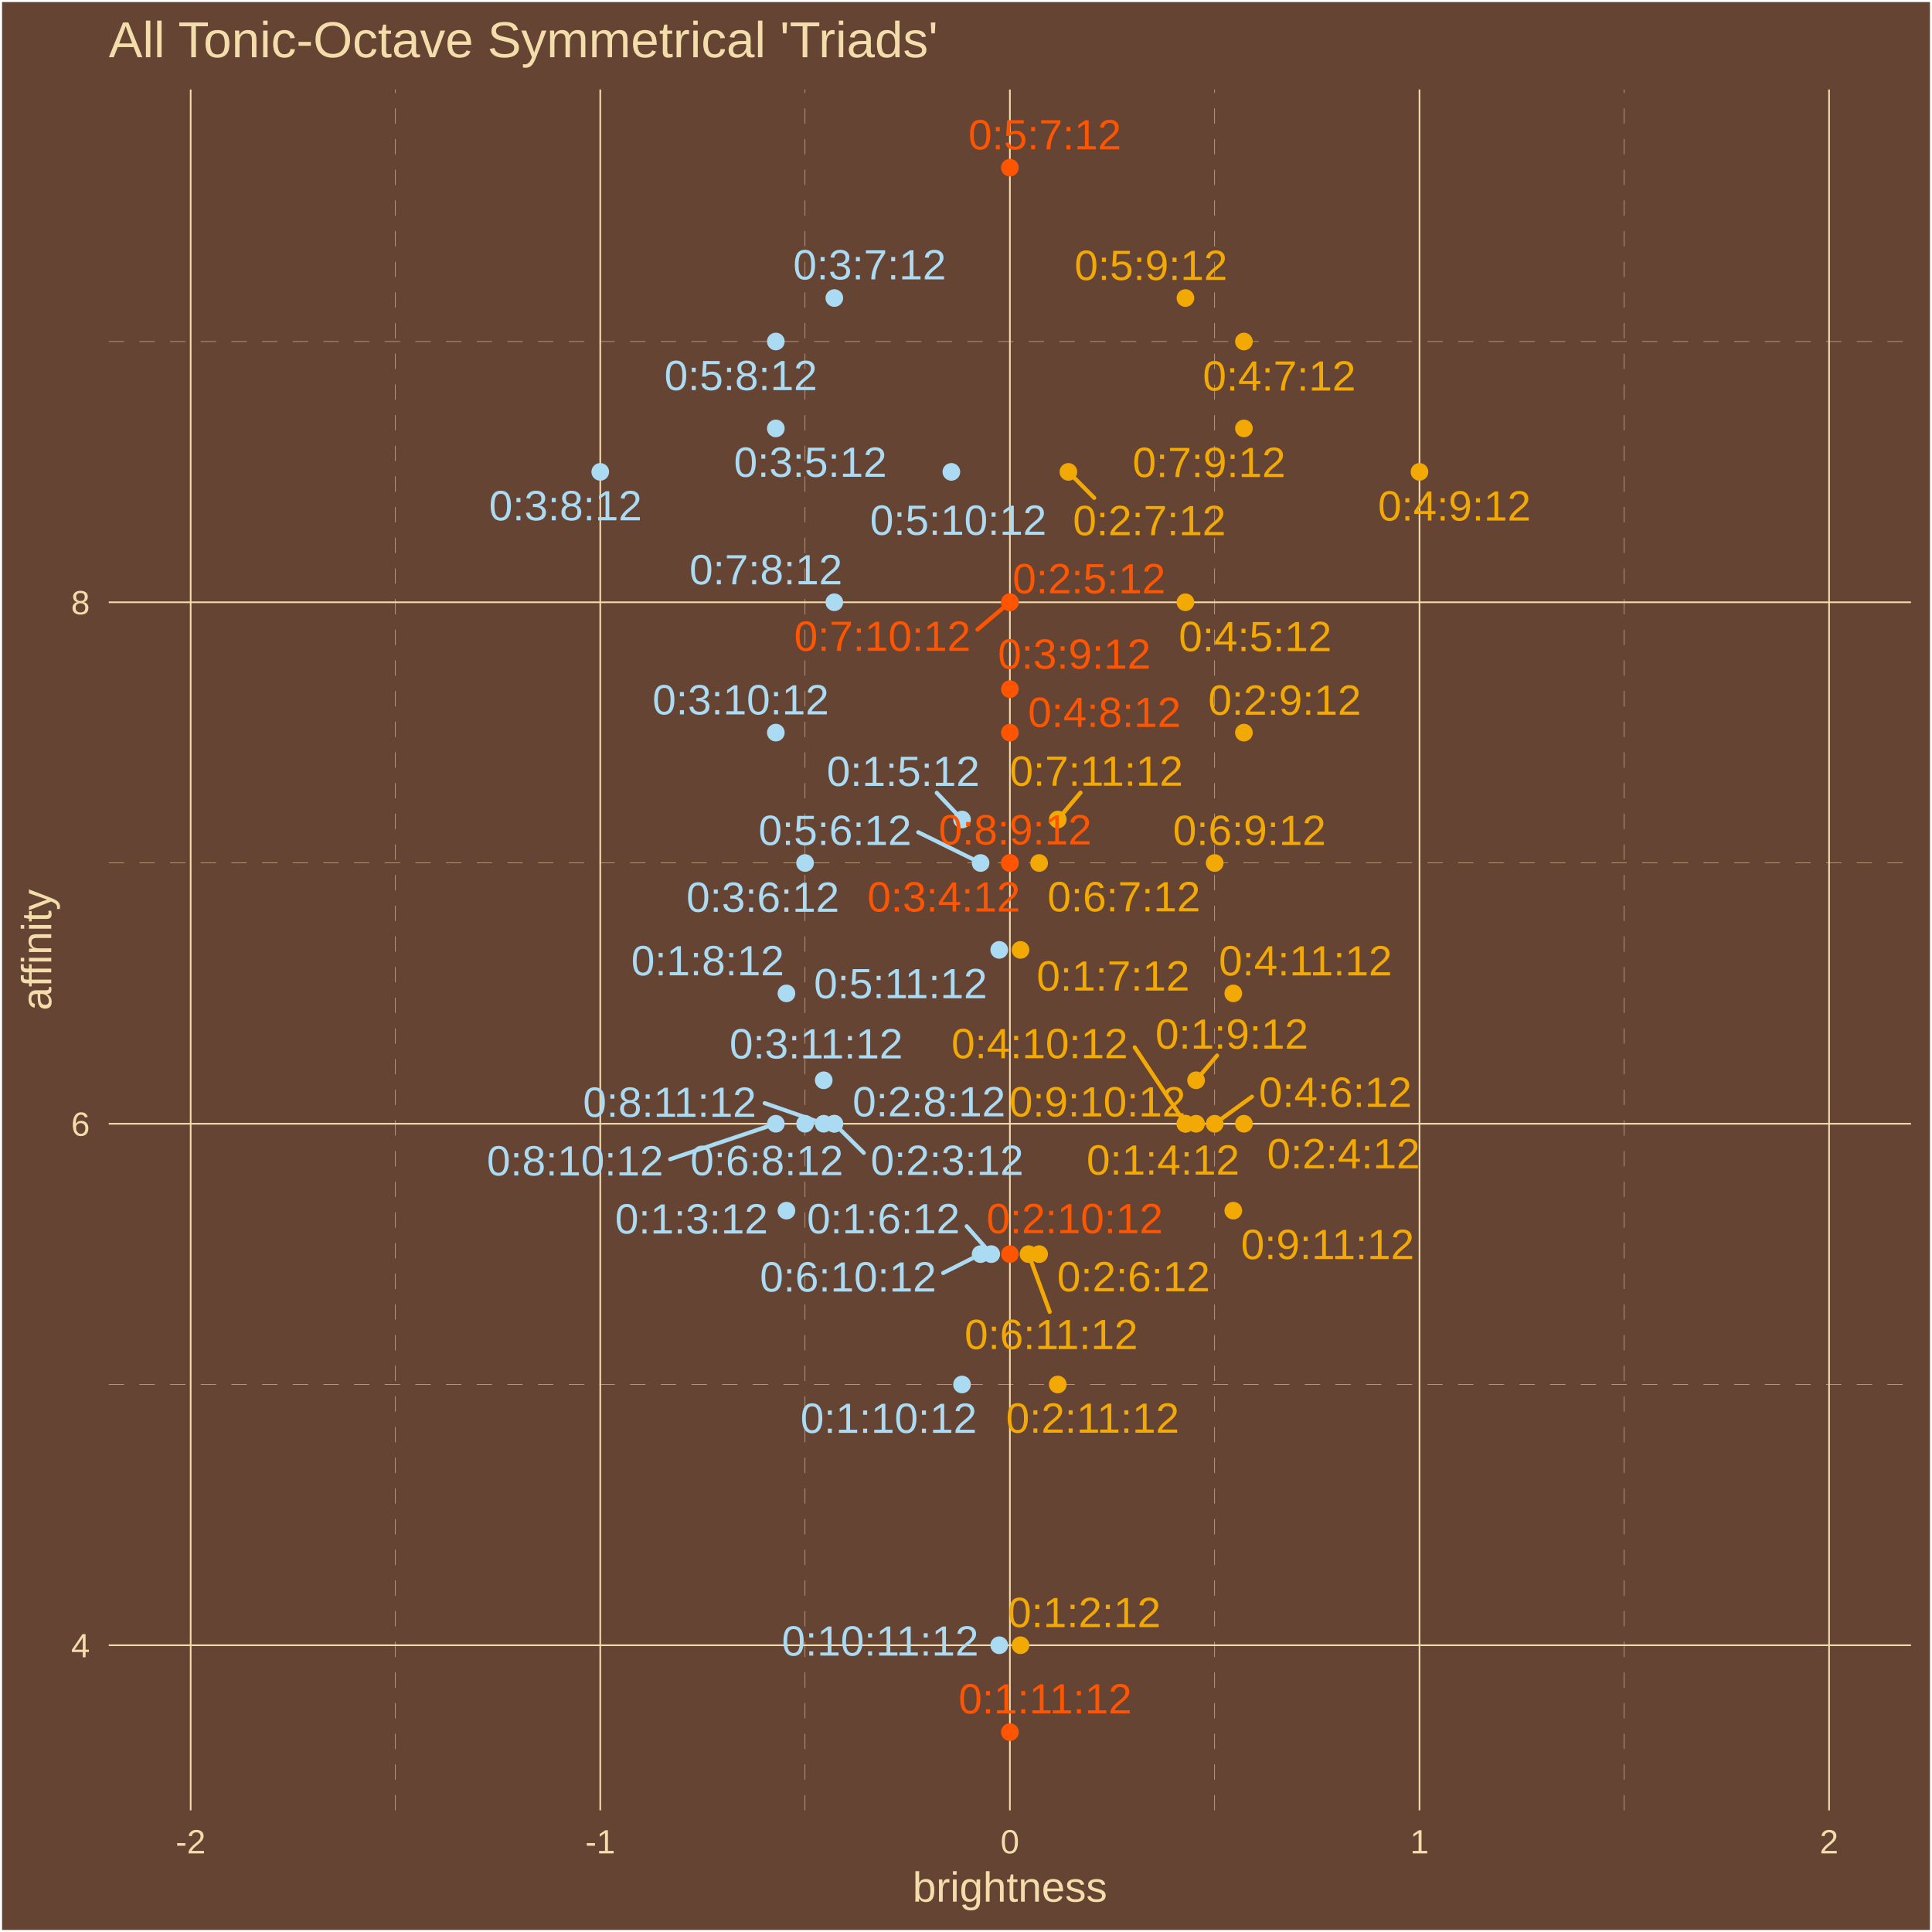
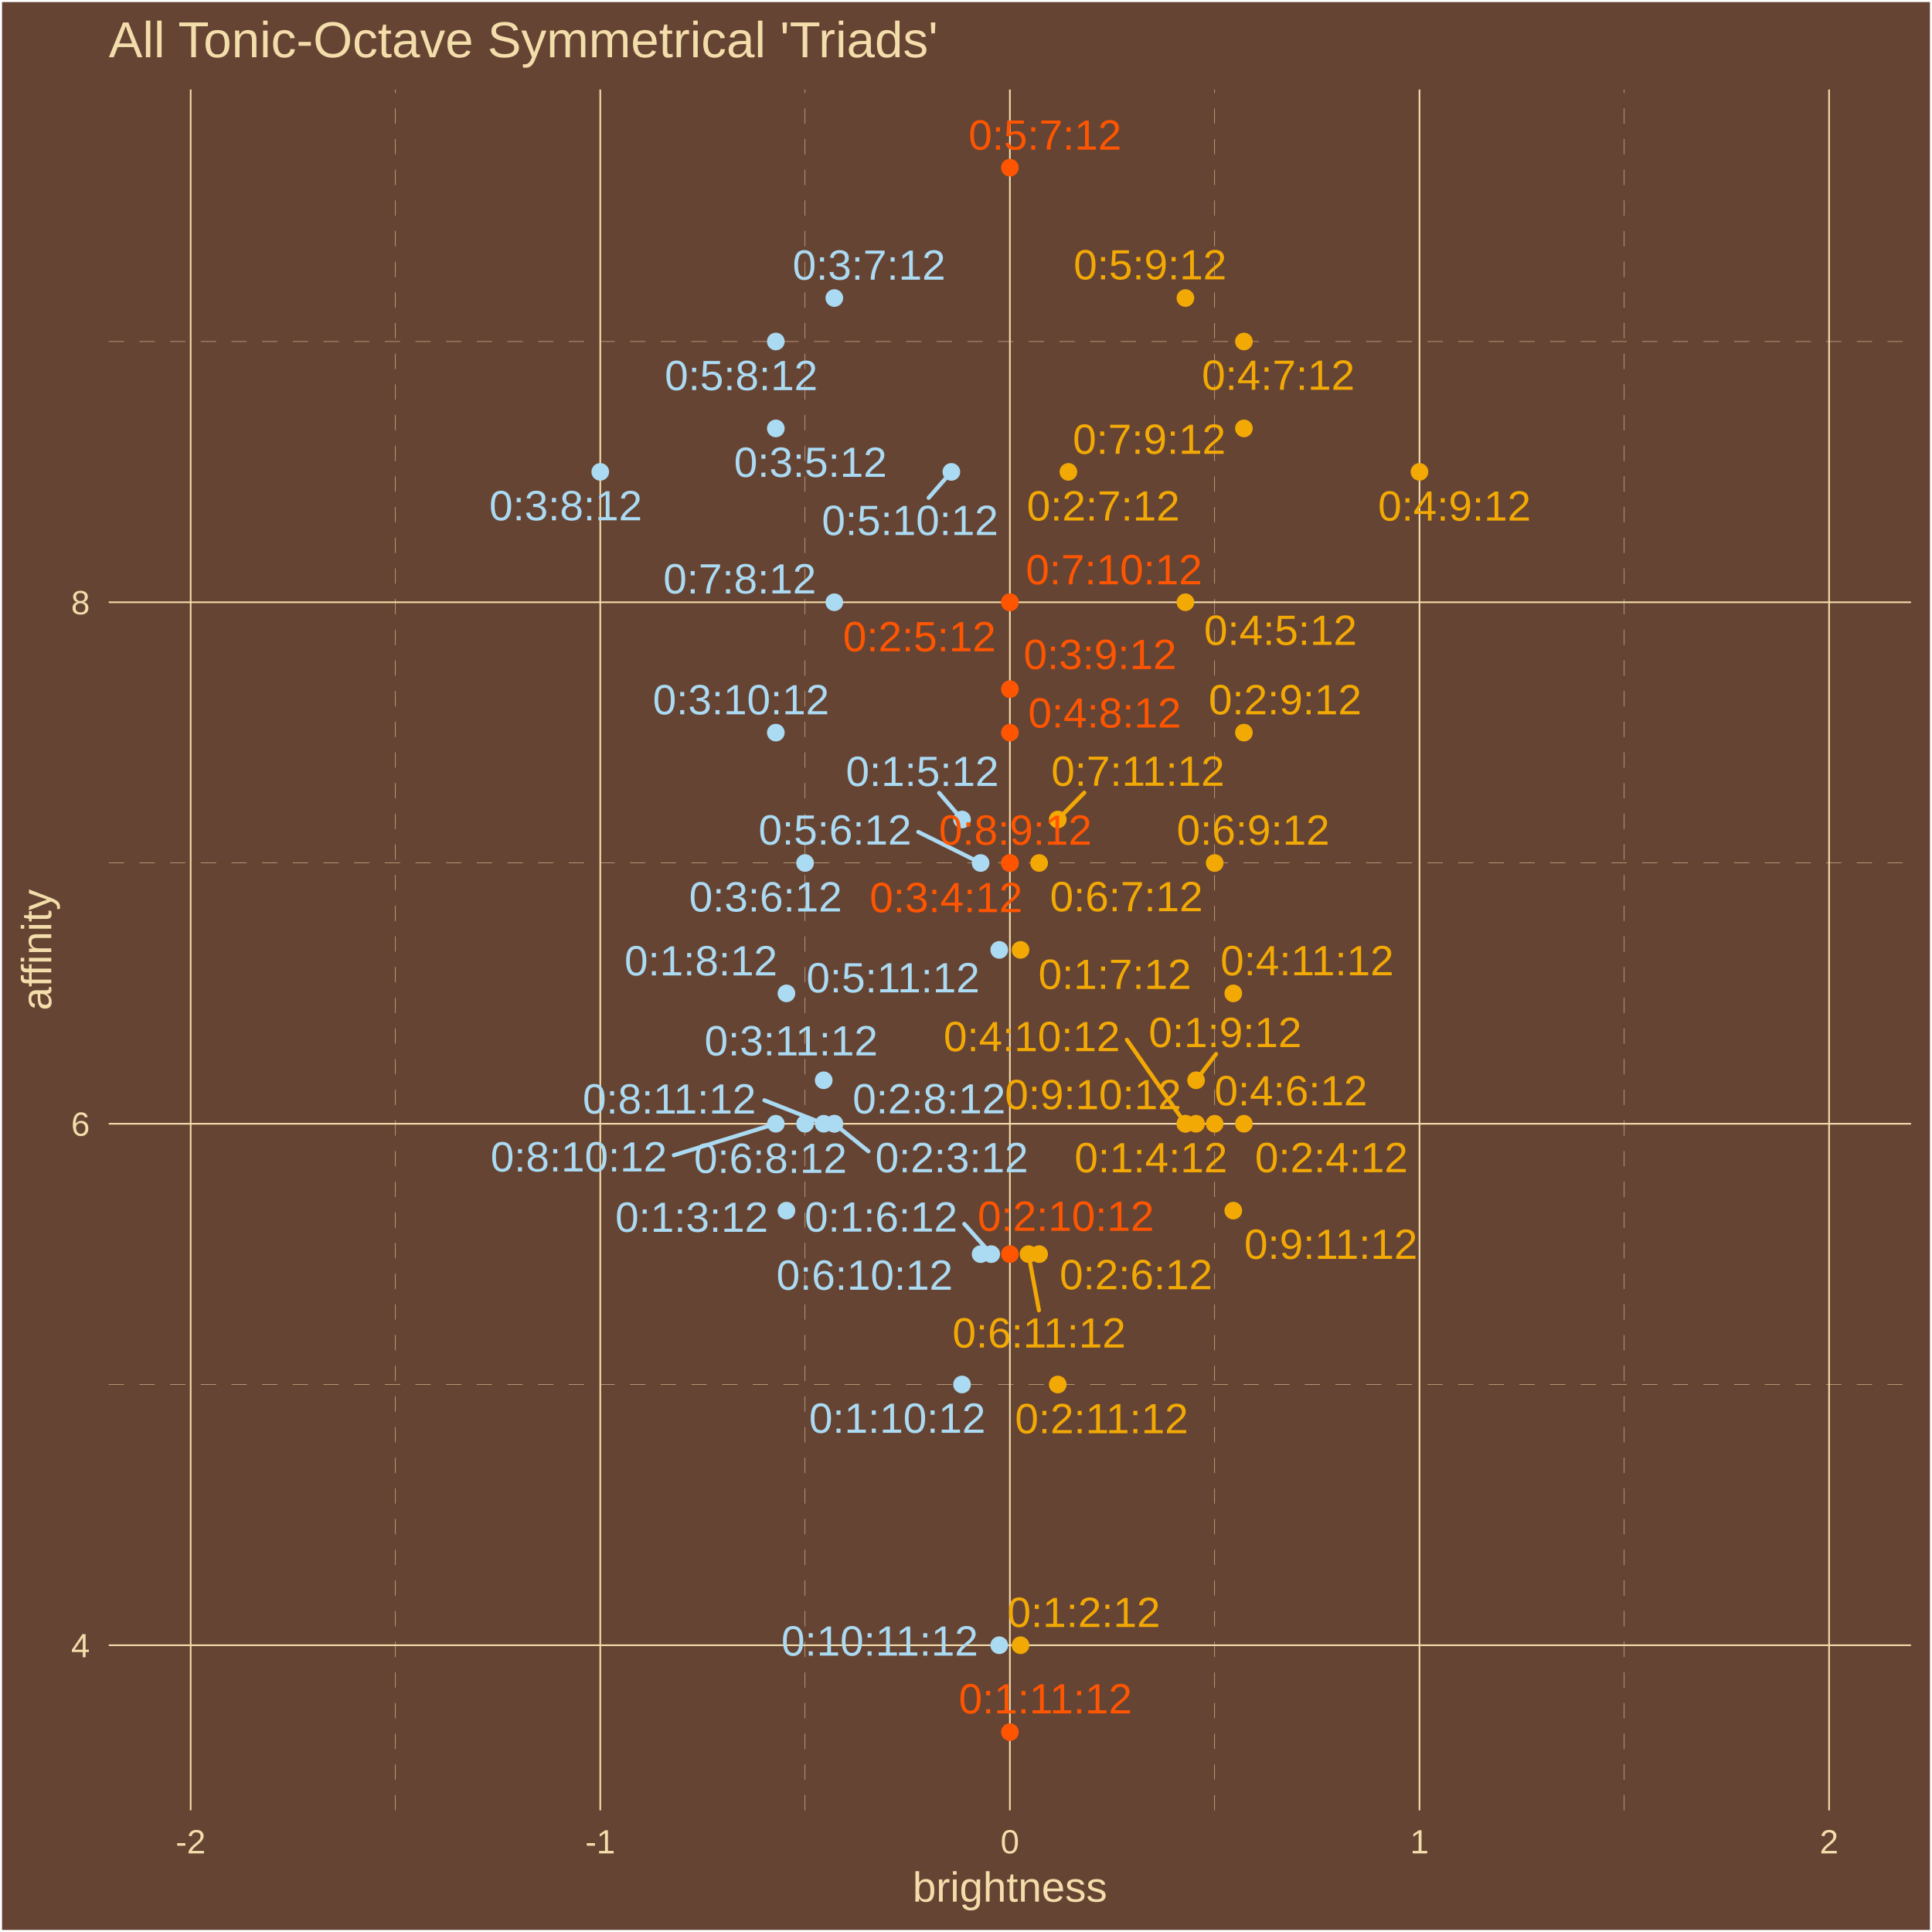
<svg xmlns="http://www.w3.org/2000/svg" class="svglite" width="504.00pt" height="504.00pt" viewBox="0 0 504.00 504.00">
  <defs>
    <style type="text/css">
    .svglite line, .svglite polyline, .svglite polygon, .svglite path, .svglite rect, .svglite circle {
      fill: none;
      stroke: #000000;
      stroke-linecap: round;
      stroke-linejoin: round;
      stroke-miterlimit: 10.00;
    }
    .svglite text {
      white-space: pre;
    }
  </style>
  </defs>
  <rect width="100%" height="100%" style="stroke: none; fill: #664433;" />
  <defs>
    <clipPath id="cpMC4wMHw1MDQuMDB8MC4wMHw1MDQuMDA=">
      <rect x="0.00" y="0.00" width="504.00" height="504.00" />
    </clipPath>
  </defs>
  <g clip-path="url(#cpMC4wMHw1MDQuMDB8MC4wMHw1MDQuMDA=)">
    <rect x="0.00" y="0" width="504.00" height="504.00" style="stroke-width: 1.07; stroke: #FFFFFF; fill: #664433;" />
  </g>
  <defs>
    <clipPath id="cpMjguMzd8NDk4LjUyfDIzLjM0fDQ3Mi4yNw==">
      <rect x="28.37" y="23.34" width="470.15" height="448.93" />
    </clipPath>
  </defs>
  <g clip-path="url(#cpMjguMzd8NDk4LjUyfDIzLjM0fDQ3Mi4yNw==)">
    <rect x="28.37" y="23.34" width="470.15" height="448.93" style="stroke-width: 1.07; stroke: none; fill: #664433;" />
    <polyline points="28.37,361.17 498.52,361.17 " style="stroke-width: 0.11; stroke: #F3DDAB; stroke-dasharray: 4.00,4.00; stroke-linecap: butt;" />
    <polyline points="28.37,225.13 498.52,225.13 " style="stroke-width: 0.11; stroke: #F3DDAB; stroke-dasharray: 4.00,4.00; stroke-linecap: butt;" />
    <polyline points="28.37,89.09 498.52,89.09 " style="stroke-width: 0.11; stroke: #F3DDAB; stroke-dasharray: 4.00,4.00; stroke-linecap: butt;" />
    <polyline points="103.17,472.27 103.17,23.34 " style="stroke-width: 0.11; stroke: #F3DDAB; stroke-dasharray: 4.00,4.00; stroke-linecap: butt;" />
    <polyline points="210.02,472.27 210.02,23.34 " style="stroke-width: 0.11; stroke: #F3DDAB; stroke-dasharray: 4.00,4.00; stroke-linecap: butt;" />
    <polyline points="316.87,472.27 316.87,23.34 " style="stroke-width: 0.11; stroke: #F3DDAB; stroke-dasharray: 4.00,4.00; stroke-linecap: butt;" />
    <polyline points="423.72,472.27 423.72,23.34 " style="stroke-width: 0.11; stroke: #F3DDAB; stroke-dasharray: 4.00,4.00; stroke-linecap: butt;" />
    <polyline points="28.37,429.19 498.52,429.19 " style="stroke-width: 0.43; stroke: #F3DDAB; stroke-linecap: butt;" />
    <polyline points="28.37,293.15 498.52,293.15 " style="stroke-width: 0.43; stroke: #F3DDAB; stroke-linecap: butt;" />
    <polyline points="28.37,157.11 498.52,157.11 " style="stroke-width: 0.43; stroke: #F3DDAB; stroke-linecap: butt;" />
    <polyline points="49.74,472.27 49.74,23.34 " style="stroke-width: 0.43; stroke: #F3DDAB; stroke-linecap: butt;" />
    <polyline points="156.59,472.27 156.59,23.34 " style="stroke-width: 0.43; stroke: #F3DDAB; stroke-linecap: butt;" />
    <polyline points="263.45,472.27 263.45,23.34 " style="stroke-width: 0.43; stroke: #F3DDAB; stroke-linecap: butt;" />
    <polyline points="370.30,472.27 370.30,23.34 " style="stroke-width: 0.43; stroke: #F3DDAB; stroke-linecap: butt;" />
    <polyline points="477.15,472.27 477.15,23.34 " style="stroke-width: 0.43; stroke: #F3DDAB; stroke-linecap: butt;" />
    <circle cx="266.22" cy="429.19" r="1.95" style="stroke-width: 0.71; stroke: #F3A904; fill: #F3A904;" />
    <circle cx="205.16" cy="315.82" r="1.95" style="stroke-width: 0.71; stroke: #ABDAF3; fill: #ABDAF3;" />
    <circle cx="312.02" cy="293.15" r="1.95" style="stroke-width: 0.71; stroke: #F3A904; fill: #F3A904;" />
    <circle cx="250.96" cy="213.79" r="1.95" style="stroke-width: 0.71; stroke: #ABDAF3; fill: #ABDAF3;" />
    <circle cx="258.59" cy="327.16" r="1.95" style="stroke-width: 0.71; stroke: #ABDAF3; fill: #ABDAF3;" />
    <circle cx="266.22" cy="247.80" r="1.95" style="stroke-width: 0.71; stroke: #F3A904; fill: #F3A904;" />
    <circle cx="205.16" cy="259.14" r="1.95" style="stroke-width: 0.71; stroke: #ABDAF3; fill: #ABDAF3;" />
    <circle cx="312.02" cy="281.81" r="1.95" style="stroke-width: 0.71; stroke: #F3A904; fill: #F3A904;" />
    <circle cx="250.96" cy="361.17" r="1.95" style="stroke-width: 0.71; stroke: #ABDAF3; fill: #ABDAF3;" />
    <circle cx="263.45" cy="451.86" r="1.95" style="stroke-width: 0.71; stroke: #FF5500; fill: #FF5500;" />
    <circle cx="217.65" cy="293.15" r="1.95" style="stroke-width: 0.71; stroke: #ABDAF3; fill: #ABDAF3;" />
    <circle cx="324.50" cy="293.15" r="1.95" style="stroke-width: 0.71; stroke: #F3A904; fill: #F3A904;" />
    <circle cx="263.45" cy="157.11" r="1.95" style="stroke-width: 0.71; stroke: #FF5500; fill: #FF5500;" />
    <circle cx="271.08" cy="327.16" r="1.95" style="stroke-width: 0.71; stroke: #F3A904; fill: #F3A904;" />
    <circle cx="278.71" cy="123.10" r="1.95" style="stroke-width: 0.71; stroke: #F3A904; fill: #F3A904;" />
    <circle cx="217.65" cy="293.15" r="1.95" style="stroke-width: 0.71; stroke: #ABDAF3; fill: #ABDAF3;" />
    <circle cx="324.50" cy="191.12" r="1.95" style="stroke-width: 0.71; stroke: #F3A904; fill: #F3A904;" />
    <circle cx="263.45" cy="327.16" r="1.95" style="stroke-width: 0.71; stroke: #FF5500; fill: #FF5500;" />
    <circle cx="275.94" cy="361.17" r="1.95" style="stroke-width: 0.71; stroke: #F3A904; fill: #F3A904;" />
    <circle cx="263.45" cy="225.13" r="1.95" style="stroke-width: 0.71; stroke: #FF5500; fill: #FF5500;" />
    <circle cx="202.39" cy="111.76" r="1.95" style="stroke-width: 0.71; stroke: #ABDAF3; fill: #ABDAF3;" />
    <circle cx="210.02" cy="225.13" r="1.95" style="stroke-width: 0.71; stroke: #ABDAF3; fill: #ABDAF3;" />
    <circle cx="217.65" cy="77.75" r="1.95" style="stroke-width: 0.71; stroke: #ABDAF3; fill: #ABDAF3;" />
    <circle cx="156.59" cy="123.10" r="1.95" style="stroke-width: 0.71; stroke: #ABDAF3; fill: #ABDAF3;" />
    <circle cx="263.45" cy="179.78" r="1.95" style="stroke-width: 0.71; stroke: #FF5500; fill: #FF5500;" />
    <circle cx="202.39" cy="191.12" r="1.95" style="stroke-width: 0.71; stroke: #ABDAF3; fill: #ABDAF3;" />
    <circle cx="214.88" cy="281.81" r="1.95" style="stroke-width: 0.71; stroke: #ABDAF3; fill: #ABDAF3;" />
    <circle cx="309.24" cy="157.11" r="1.95" style="stroke-width: 0.71; stroke: #F3A904; fill: #F3A904;" />
    <circle cx="316.87" cy="293.15" r="1.95" style="stroke-width: 0.71; stroke: #F3A904; fill: #F3A904;" />
    <circle cx="324.50" cy="89.09" r="1.95" style="stroke-width: 0.71; stroke: #F3A904; fill: #F3A904;" />
    <circle cx="263.45" cy="191.12" r="1.95" style="stroke-width: 0.71; stroke: #FF5500; fill: #FF5500;" />
    <circle cx="370.30" cy="123.10" r="1.95" style="stroke-width: 0.71; stroke: #F3A904; fill: #F3A904;" />
    <circle cx="309.24" cy="293.15" r="1.95" style="stroke-width: 0.71; stroke: #F3A904; fill: #F3A904;" />
    <circle cx="321.73" cy="259.14" r="1.95" style="stroke-width: 0.71; stroke: #F3A904; fill: #F3A904;" />
    <circle cx="255.81" cy="225.13" r="1.95" style="stroke-width: 0.71; stroke: #ABDAF3; fill: #ABDAF3;" />
    <circle cx="263.45" cy="43.74" r="1.95" style="stroke-width: 0.71; stroke: #FF5500; fill: #FF5500;" />
    <circle cx="202.39" cy="89.09" r="1.95" style="stroke-width: 0.71; stroke: #ABDAF3; fill: #ABDAF3;" />
    <circle cx="309.24" cy="77.75" r="1.95" style="stroke-width: 0.71; stroke: #F3A904; fill: #F3A904;" />
    <circle cx="248.18" cy="123.10" r="1.95" style="stroke-width: 0.71; stroke: #ABDAF3; fill: #ABDAF3;" />
    <circle cx="260.67" cy="247.80" r="1.95" style="stroke-width: 0.71; stroke: #ABDAF3; fill: #ABDAF3;" />
    <circle cx="271.08" cy="225.13" r="1.95" style="stroke-width: 0.71; stroke: #F3A904; fill: #F3A904;" />
    <circle cx="210.02" cy="293.15" r="1.95" style="stroke-width: 0.71; stroke: #ABDAF3; fill: #ABDAF3;" />
    <circle cx="316.87" cy="225.13" r="1.95" style="stroke-width: 0.71; stroke: #F3A904; fill: #F3A904;" />
    <circle cx="255.81" cy="327.16" r="1.95" style="stroke-width: 0.71; stroke: #ABDAF3; fill: #ABDAF3;" />
    <circle cx="268.30" cy="327.16" r="1.95" style="stroke-width: 0.71; stroke: #F3A904; fill: #F3A904;" />
    <circle cx="217.65" cy="157.11" r="1.95" style="stroke-width: 0.71; stroke: #ABDAF3; fill: #ABDAF3;" />
    <circle cx="324.50" cy="111.76" r="1.95" style="stroke-width: 0.71; stroke: #F3A904; fill: #F3A904;" />
    <circle cx="263.45" cy="157.11" r="1.95" style="stroke-width: 0.71; stroke: #FF5500; fill: #FF5500;" />
    <circle cx="275.94" cy="213.79" r="1.95" style="stroke-width: 0.71; stroke: #F3A904; fill: #F3A904;" />
    <circle cx="263.45" cy="225.13" r="1.95" style="stroke-width: 0.71; stroke: #FF5500; fill: #FF5500;" />
    <circle cx="202.39" cy="293.15" r="1.95" style="stroke-width: 0.71; stroke: #ABDAF3; fill: #ABDAF3;" />
    <circle cx="214.88" cy="293.15" r="1.95" style="stroke-width: 0.71; stroke: #ABDAF3; fill: #ABDAF3;" />
    <circle cx="309.24" cy="293.15" r="1.95" style="stroke-width: 0.71; stroke: #F3A904; fill: #F3A904;" />
    <circle cx="321.73" cy="315.82" r="1.95" style="stroke-width: 0.71; stroke: #F3A904; fill: #F3A904;" />
    <circle cx="260.67" cy="429.19" r="1.95" style="stroke-width: 0.71; stroke: #ABDAF3; fill: #ABDAF3;" />
-     <line x1="244.37" y1="206.83" x2="250.19" y2="212.98" style="stroke-width: 1.07; stroke: #ABDAF3;" />
-     <line x1="252.18" y1="319.89" x2="257.85" y2="326.32" style="stroke-width: 1.07; stroke: #ABDAF3;" />
-     <line x1="317.49" y1="275.36" x2="312.74" y2="280.96" style="stroke-width: 1.07; stroke: #F3A904;" />
-     <line x1="225.33" y1="300.75" x2="218.45" y2="293.94" style="stroke-width: 1.07; stroke: #ABDAF3;" />
-     <line x1="285.45" y1="129.89" x2="279.50" y2="123.90" style="stroke-width: 1.07; stroke: #F3A904;" />
-     <line x1="326.60" y1="286.10" x2="317.79" y2="292.48" style="stroke-width: 1.07; stroke: #F3A904;" />
-     <line x1="296.01" y1="273.21" x2="308.62" y2="292.22" style="stroke-width: 1.07; stroke: #F3A904;" />
-     <line x1="239.55" y1="217.11" x2="254.79" y2="224.62" style="stroke-width: 1.07; stroke: #ABDAF3;" />
-     <line x1="246.05" y1="332.09" x2="254.80" y2="327.67" style="stroke-width: 1.07; stroke: #ABDAF3;" />
-     <line x1="273.84" y1="342.23" x2="268.68" y2="328.19" style="stroke-width: 1.07; stroke: #F3A904;" />
-     <line x1="254.99" y1="164.23" x2="262.58" y2="157.83" style="stroke-width: 1.07; stroke: #FF5500;" />
-     <line x1="281.87" y1="206.78" x2="276.66" y2="212.94" style="stroke-width: 1.07; stroke: #F3A904;" />
-     <line x1="174.83" y1="302.40" x2="201.30" y2="293.51" style="stroke-width: 1.07; stroke: #ABDAF3;" />
-     <line x1="199.49" y1="287.78" x2="213.80" y2="292.77" style="stroke-width: 1.07; stroke: #ABDAF3;" />
-     <text x="282.86" y="424.46" text-anchor="middle" style="font-size: 11.04px;fill: #F3A904; font-family: &quot;Arial&quot;;" textLength="39.87px" lengthAdjust="spacingAndGlyphs">0:1:2:12</text>
-     <text x="180.40" y="321.79" text-anchor="middle" style="font-size: 11.04px;fill: #ABDAF3; font-family: &quot;Arial&quot;;" textLength="39.87px" lengthAdjust="spacingAndGlyphs">0:1:3:12</text>
-     <text x="303.40" y="306.42" text-anchor="middle" style="font-size: 11.04px;fill: #F3A904; font-family: &quot;Arial&quot;;" textLength="39.87px" lengthAdjust="spacingAndGlyphs">0:1:4:12</text>
-     <text x="235.62" y="205.03" text-anchor="middle" style="font-size: 11.04px;fill: #ABDAF3; font-family: &quot;Arial&quot;;" textLength="39.87px" lengthAdjust="spacingAndGlyphs">0:1:5:12</text>
-     <text x="230.44" y="321.74" text-anchor="middle" style="font-size: 11.04px;fill: #ABDAF3; font-family: &quot;Arial&quot;;" textLength="39.87px" lengthAdjust="spacingAndGlyphs">0:1:6:12</text>
-     <text x="290.38" y="258.41" text-anchor="middle" style="font-size: 11.04px;fill: #F3A904; font-family: &quot;Arial&quot;;" textLength="39.87px" lengthAdjust="spacingAndGlyphs">0:1:7:12</text>
-     <text x="184.62" y="254.43" text-anchor="middle" style="font-size: 11.04px;fill: #ABDAF3; font-family: &quot;Arial&quot;;" textLength="39.87px" lengthAdjust="spacingAndGlyphs">0:1:8:12</text>
-     <text x="321.34" y="273.56" text-anchor="middle" style="font-size: 11.04px;fill: #F3A904; font-family: &quot;Arial&quot;;" textLength="39.87px" lengthAdjust="spacingAndGlyphs">0:1:9:12</text>
-     <text x="231.82" y="373.80" text-anchor="middle" style="font-size: 11.04px;fill: #ABDAF3; font-family: &quot;Arial&quot;;" textLength="46.01px" lengthAdjust="spacingAndGlyphs">0:1:10:12</text>
-     <text x="272.66" y="446.99" text-anchor="middle" style="font-size: 11.04px;fill: #FF5500; font-family: &quot;Arial&quot;;" textLength="46.01px" lengthAdjust="spacingAndGlyphs">0:1:11:12</text>
-     <text x="247.07" y="306.51" text-anchor="middle" style="font-size: 11.04px;fill: #ABDAF3; font-family: &quot;Arial&quot;;" textLength="39.87px" lengthAdjust="spacingAndGlyphs">0:2:3:12</text>
-     <text x="350.49" y="304.77" text-anchor="middle" style="font-size: 11.04px;fill: #F3A904; font-family: &quot;Arial&quot;;" textLength="39.87px" lengthAdjust="spacingAndGlyphs">0:2:4:12</text>
-     <text x="284.10" y="154.77" text-anchor="middle" style="font-size: 11.04px;fill: #FF5500; font-family: &quot;Arial&quot;;" textLength="39.87px" lengthAdjust="spacingAndGlyphs">0:2:5:12</text>
-     <text x="295.71" y="336.86" text-anchor="middle" style="font-size: 11.04px;fill: #F3A904; font-family: &quot;Arial&quot;;" textLength="39.87px" lengthAdjust="spacingAndGlyphs">0:2:6:12</text>
-     <text x="299.84" y="139.61" text-anchor="middle" style="font-size: 11.04px;fill: #F3A904; font-family: &quot;Arial&quot;;" textLength="39.87px" lengthAdjust="spacingAndGlyphs">0:2:7:12</text>
-     <text x="242.35" y="291.22" text-anchor="middle" style="font-size: 11.04px;fill: #ABDAF3; font-family: &quot;Arial&quot;;" textLength="39.87px" lengthAdjust="spacingAndGlyphs">0:2:8:12</text>
-     <text x="335.13" y="186.45" text-anchor="middle" style="font-size: 11.04px;fill: #F3A904; font-family: &quot;Arial&quot;;" textLength="39.87px" lengthAdjust="spacingAndGlyphs">0:2:9:12</text>
-     <text x="280.36" y="321.71" text-anchor="middle" style="font-size: 11.04px;fill: #FF5500; font-family: &quot;Arial&quot;;" textLength="46.01px" lengthAdjust="spacingAndGlyphs">0:2:10:12</text>
-     <text x="285.03" y="373.75" text-anchor="middle" style="font-size: 11.04px;fill: #F3A904; font-family: &quot;Arial&quot;;" textLength="46.01px" lengthAdjust="spacingAndGlyphs">0:2:11:12</text>
-     <text x="246.21" y="237.79" text-anchor="middle" style="font-size: 11.04px;fill: #FF5500; font-family: &quot;Arial&quot;;" textLength="39.87px" lengthAdjust="spacingAndGlyphs">0:3:4:12</text>
-     <text x="211.39" y="124.39" text-anchor="middle" style="font-size: 11.04px;fill: #ABDAF3; font-family: &quot;Arial&quot;;" textLength="39.87px" lengthAdjust="spacingAndGlyphs">0:3:5:12</text>
-     <text x="199.00" y="237.87" text-anchor="middle" style="font-size: 11.04px;fill: #ABDAF3; font-family: &quot;Arial&quot;;" textLength="39.87px" lengthAdjust="spacingAndGlyphs">0:3:6:12</text>
-     <text x="226.86" y="72.89" text-anchor="middle" style="font-size: 11.04px;fill: #ABDAF3; font-family: &quot;Arial&quot;;" textLength="39.87px" lengthAdjust="spacingAndGlyphs">0:3:7:12</text>
-     <text x="147.52" y="135.73" text-anchor="middle" style="font-size: 11.04px;fill: #ABDAF3; font-family: &quot;Arial&quot;;" textLength="39.87px" lengthAdjust="spacingAndGlyphs">0:3:8:12</text>
-     <text x="280.26" y="174.44" text-anchor="middle" style="font-size: 11.04px;fill: #FF5500; font-family: &quot;Arial&quot;;" textLength="39.87px" lengthAdjust="spacingAndGlyphs">0:3:9:12</text>
-     <text x="193.23" y="186.37" text-anchor="middle" style="font-size: 11.04px;fill: #ABDAF3; font-family: &quot;Arial&quot;;" textLength="46.01px" lengthAdjust="spacingAndGlyphs">0:3:10:12</text>
-     <text x="212.91" y="276.12" text-anchor="middle" style="font-size: 11.04px;fill: #ABDAF3; font-family: &quot;Arial&quot;;" textLength="46.01px" lengthAdjust="spacingAndGlyphs">0:3:11:12</text>
-     <text x="327.45" y="169.85" text-anchor="middle" style="font-size: 11.04px;fill: #F3A904; font-family: &quot;Arial&quot;;" textLength="39.87px" lengthAdjust="spacingAndGlyphs">0:4:5:12</text>
-     <text x="348.34" y="288.74" text-anchor="middle" style="font-size: 11.04px;fill: #F3A904; font-family: &quot;Arial&quot;;" textLength="39.87px" lengthAdjust="spacingAndGlyphs">0:4:6:12</text>
-     <text x="333.72" y="101.89" text-anchor="middle" style="font-size: 11.04px;fill: #F3A904; font-family: &quot;Arial&quot;;" textLength="39.87px" lengthAdjust="spacingAndGlyphs">0:4:7:12</text>
-     <text x="288.12" y="189.63" text-anchor="middle" style="font-size: 11.04px;fill: #FF5500; font-family: &quot;Arial&quot;;" textLength="39.87px" lengthAdjust="spacingAndGlyphs">0:4:8:12</text>
-     <text x="379.41" y="135.80" text-anchor="middle" style="font-size: 11.04px;fill: #F3A904; font-family: &quot;Arial&quot;;" textLength="39.87px" lengthAdjust="spacingAndGlyphs">0:4:9:12</text>
-     <text x="271.21" y="276.06" text-anchor="middle" style="font-size: 11.04px;fill: #F3A904; font-family: &quot;Arial&quot;;" textLength="46.01px" lengthAdjust="spacingAndGlyphs">0:4:10:12</text>
-     <text x="340.55" y="254.45" text-anchor="middle" style="font-size: 11.04px;fill: #F3A904; font-family: &quot;Arial&quot;;" textLength="46.01px" lengthAdjust="spacingAndGlyphs">0:4:11:12</text>
-     <text x="217.82" y="220.43" text-anchor="middle" style="font-size: 11.04px;fill: #ABDAF3; font-family: &quot;Arial&quot;;" textLength="39.87px" lengthAdjust="spacingAndGlyphs">0:5:6:12</text>
-     <text x="272.57" y="38.97" text-anchor="middle" style="font-size: 11.04px;fill: #FF5500; font-family: &quot;Arial&quot;;" textLength="39.87px" lengthAdjust="spacingAndGlyphs">0:5:7:12</text>
-     <text x="193.25" y="101.77" text-anchor="middle" style="font-size: 11.04px;fill: #ABDAF3; font-family: &quot;Arial&quot;;" textLength="39.87px" lengthAdjust="spacingAndGlyphs">0:5:8:12</text>
-     <text x="300.25" y="73.04" text-anchor="middle" style="font-size: 11.04px;fill: #F3A904; font-family: &quot;Arial&quot;;" textLength="39.87px" lengthAdjust="spacingAndGlyphs">0:5:9:12</text>
-     <text x="249.98" y="139.52" text-anchor="middle" style="font-size: 11.04px;fill: #ABDAF3; font-family: &quot;Arial&quot;;" textLength="46.01px" lengthAdjust="spacingAndGlyphs">0:5:10:12</text>
-     <text x="234.93" y="260.41" text-anchor="middle" style="font-size: 11.04px;fill: #ABDAF3; font-family: &quot;Arial&quot;;" textLength="46.01px" lengthAdjust="spacingAndGlyphs">0:5:11:12</text>
-     <text x="293.20" y="237.74" text-anchor="middle" style="font-size: 11.04px;fill: #F3A904; font-family: &quot;Arial&quot;;" textLength="39.87px" lengthAdjust="spacingAndGlyphs">0:6:7:12</text>
-     <text x="200.04" y="306.57" text-anchor="middle" style="font-size: 11.04px;fill: #ABDAF3; font-family: &quot;Arial&quot;;" textLength="39.87px" lengthAdjust="spacingAndGlyphs">0:6:8:12</text>
-     <text x="325.94" y="220.43" text-anchor="middle" style="font-size: 11.04px;fill: #F3A904; font-family: &quot;Arial&quot;;" textLength="39.87px" lengthAdjust="spacingAndGlyphs">0:6:9:12</text>
-     <text x="221.24" y="336.92" text-anchor="middle" style="font-size: 11.04px;fill: #ABDAF3; font-family: &quot;Arial&quot;;" textLength="46.01px" lengthAdjust="spacingAndGlyphs">0:6:10:12</text>
-     <text x="274.22" y="351.94" text-anchor="middle" style="font-size: 11.04px;fill: #F3A904; font-family: &quot;Arial&quot;;" textLength="46.01px" lengthAdjust="spacingAndGlyphs">0:6:11:12</text>
-     <text x="199.80" y="152.43" text-anchor="middle" style="font-size: 11.04px;fill: #ABDAF3; font-family: &quot;Arial&quot;;" textLength="39.87px" lengthAdjust="spacingAndGlyphs">0:7:8:12</text>
-     <text x="315.41" y="124.44" text-anchor="middle" style="font-size: 11.04px;fill: #F3A904; font-family: &quot;Arial&quot;;" textLength="39.87px" lengthAdjust="spacingAndGlyphs">0:7:9:12</text>
-     <text x="230.19" y="169.78" text-anchor="middle" style="font-size: 11.04px;fill: #FF5500; font-family: &quot;Arial&quot;;" textLength="46.01px" lengthAdjust="spacingAndGlyphs">0:7:10:12</text>
-     <text x="286.00" y="204.98" text-anchor="middle" style="font-size: 11.04px;fill: #F3A904; font-family: &quot;Arial&quot;;" textLength="46.01px" lengthAdjust="spacingAndGlyphs">0:7:11:12</text>
-     <text x="264.82" y="220.28" text-anchor="middle" style="font-size: 11.04px;fill: #FF5500; font-family: &quot;Arial&quot;;" textLength="39.87px" lengthAdjust="spacingAndGlyphs">0:8:9:12</text>
-     <text x="150.02" y="306.64" text-anchor="middle" style="font-size: 11.04px;fill: #ABDAF3; font-family: &quot;Arial&quot;;" textLength="46.01px" lengthAdjust="spacingAndGlyphs">0:8:10:12</text>
-     <text x="174.68" y="291.34" text-anchor="middle" style="font-size: 11.04px;fill: #ABDAF3; font-family: &quot;Arial&quot;;" textLength="46.01px" lengthAdjust="spacingAndGlyphs">0:8:11:12</text>
-     <text x="286.28" y="291.24" text-anchor="middle" style="font-size: 11.04px;fill: #F3A904; font-family: &quot;Arial&quot;;" textLength="46.01px" lengthAdjust="spacingAndGlyphs">0:9:10:12</text>
-     <text x="346.33" y="328.45" text-anchor="middle" style="font-size: 11.04px;fill: #F3A904; font-family: &quot;Arial&quot;;" textLength="46.01px" lengthAdjust="spacingAndGlyphs">0:9:11:12</text>
-     <text x="229.62" y="431.90" text-anchor="middle" style="font-size: 11.04px;fill: #ABDAF3; font-family: &quot;Arial&quot;;" textLength="52.14px" lengthAdjust="spacingAndGlyphs">0:10:11:12</text>
+     <line x1="245.00" y1="206.85" x2="250.23" y2="212.94" style="stroke-width: 1.07; stroke: #ABDAF3;" />
+     <line x1="251.56" y1="319.29" x2="257.84" y2="326.32" style="stroke-width: 1.07; stroke: #ABDAF3;" />
+     <line x1="317.23" y1="274.95" x2="312.69" y2="280.92" style="stroke-width: 1.07; stroke: #F3A904;" />
+     <line x1="226.54" y1="300.34" x2="218.53" y2="293.86" style="stroke-width: 1.07; stroke: #ABDAF3;" />
+     <line x1="293.97" y1="271.25" x2="308.60" y2="292.23" style="stroke-width: 1.07; stroke: #F3A904;" />
+     <line x1="239.56" y1="217.03" x2="254.79" y2="224.62" style="stroke-width: 1.07; stroke: #ABDAF3;" />
+     <line x1="242.26" y1="129.87" x2="247.44" y2="123.94" style="stroke-width: 1.07; stroke: #ABDAF3;" />
+     <line x1="271.03" y1="341.82" x2="268.50" y2="328.24" style="stroke-width: 1.07; stroke: #F3A904;" />
+     <line x1="282.86" y1="206.79" x2="276.73" y2="212.99" style="stroke-width: 1.07; stroke: #F3A904;" />
+     <line x1="175.79" y1="301.37" x2="201.29" y2="293.49" style="stroke-width: 1.07; stroke: #ABDAF3;" />
+     <line x1="199.42" y1="287.03" x2="213.81" y2="292.73" style="stroke-width: 1.07; stroke: #ABDAF3;" />
+     <text x="282.74" y="424.43" text-anchor="middle" style="font-size: 11.04px;fill: #F3A904; font-family: &quot;Arial&quot;;" textLength="39.87px" lengthAdjust="spacingAndGlyphs">0:1:2:12</text>
+     <text x="180.45" y="321.34" text-anchor="middle" style="font-size: 11.04px;fill: #ABDAF3; font-family: &quot;Arial&quot;;" textLength="39.87px" lengthAdjust="spacingAndGlyphs">0:1:3:12</text>
+     <text x="300.25" y="305.81" text-anchor="middle" style="font-size: 11.04px;fill: #F3A904; font-family: &quot;Arial&quot;;" textLength="39.87px" lengthAdjust="spacingAndGlyphs">0:1:4:12</text>
+     <text x="240.60" y="205.05" text-anchor="middle" style="font-size: 11.04px;fill: #ABDAF3; font-family: &quot;Arial&quot;;" textLength="39.87px" lengthAdjust="spacingAndGlyphs">0:1:5:12</text>
+     <text x="229.83" y="321.29" text-anchor="middle" style="font-size: 11.04px;fill: #ABDAF3; font-family: &quot;Arial&quot;;" textLength="39.87px" lengthAdjust="spacingAndGlyphs">0:1:6:12</text>
+     <text x="290.82" y="257.98" text-anchor="middle" style="font-size: 11.04px;fill: #F3A904; font-family: &quot;Arial&quot;;" textLength="39.87px" lengthAdjust="spacingAndGlyphs">0:1:7:12</text>
+     <text x="182.85" y="254.45" text-anchor="middle" style="font-size: 11.04px;fill: #ABDAF3; font-family: &quot;Arial&quot;;" textLength="39.87px" lengthAdjust="spacingAndGlyphs">0:1:8:12</text>
+     <text x="319.61" y="273.15" text-anchor="middle" style="font-size: 11.04px;fill: #F3A904; font-family: &quot;Arial&quot;;" textLength="39.87px" lengthAdjust="spacingAndGlyphs">0:1:9:12</text>
+     <text x="234.08" y="373.78" text-anchor="middle" style="font-size: 11.04px;fill: #ABDAF3; font-family: &quot;Arial&quot;;" textLength="46.01px" lengthAdjust="spacingAndGlyphs">0:1:10:12</text>
+     <text x="272.72" y="446.98" text-anchor="middle" style="font-size: 11.04px;fill: #FF5500; font-family: &quot;Arial&quot;;" textLength="46.01px" lengthAdjust="spacingAndGlyphs">0:1:11:12</text>
+     <text x="248.28" y="305.80" text-anchor="middle" style="font-size: 11.04px;fill: #ABDAF3; font-family: &quot;Arial&quot;;" textLength="39.87px" lengthAdjust="spacingAndGlyphs">0:2:3:12</text>
+     <text x="347.33" y="305.78" text-anchor="middle" style="font-size: 11.04px;fill: #F3A904; font-family: &quot;Arial&quot;;" textLength="39.87px" lengthAdjust="spacingAndGlyphs">0:2:4:12</text>
+     <text x="239.86" y="169.90" text-anchor="middle" style="font-size: 11.04px;fill: #FF5500; font-family: &quot;Arial&quot;;" textLength="39.87px" lengthAdjust="spacingAndGlyphs">0:2:5:12</text>
+     <text x="296.36" y="336.33" text-anchor="middle" style="font-size: 11.04px;fill: #F3A904; font-family: &quot;Arial&quot;;" textLength="39.87px" lengthAdjust="spacingAndGlyphs">0:2:6:12</text>
+     <text x="287.82" y="135.79" text-anchor="middle" style="font-size: 11.04px;fill: #F3A904; font-family: &quot;Arial&quot;;" textLength="39.87px" lengthAdjust="spacingAndGlyphs">0:2:7:12</text>
+     <text x="242.37" y="290.45" text-anchor="middle" style="font-size: 11.04px;fill: #ABDAF3; font-family: &quot;Arial&quot;;" textLength="39.87px" lengthAdjust="spacingAndGlyphs">0:2:8:12</text>
+     <text x="335.24" y="186.34" text-anchor="middle" style="font-size: 11.04px;fill: #F3A904; font-family: &quot;Arial&quot;;" textLength="39.87px" lengthAdjust="spacingAndGlyphs">0:2:9:12</text>
+     <text x="278.04" y="321.09" text-anchor="middle" style="font-size: 11.04px;fill: #FF5500; font-family: &quot;Arial&quot;;" textLength="46.01px" lengthAdjust="spacingAndGlyphs">0:2:10:12</text>
+     <text x="287.38" y="373.89" text-anchor="middle" style="font-size: 11.04px;fill: #F3A904; font-family: &quot;Arial&quot;;" textLength="46.01px" lengthAdjust="spacingAndGlyphs">0:2:11:12</text>
+     <text x="246.81" y="237.95" text-anchor="middle" style="font-size: 11.04px;fill: #FF5500; font-family: &quot;Arial&quot;;" textLength="39.87px" lengthAdjust="spacingAndGlyphs">0:3:4:12</text>
+     <text x="211.42" y="124.41" text-anchor="middle" style="font-size: 11.04px;fill: #ABDAF3; font-family: &quot;Arial&quot;;" textLength="39.87px" lengthAdjust="spacingAndGlyphs">0:3:5:12</text>
+     <text x="199.71" y="237.78" text-anchor="middle" style="font-size: 11.04px;fill: #ABDAF3; font-family: &quot;Arial&quot;;" textLength="39.87px" lengthAdjust="spacingAndGlyphs">0:3:6:12</text>
+     <text x="226.71" y="72.96" text-anchor="middle" style="font-size: 11.04px;fill: #ABDAF3; font-family: &quot;Arial&quot;;" textLength="39.87px" lengthAdjust="spacingAndGlyphs">0:3:7:12</text>
+     <text x="147.58" y="135.73" text-anchor="middle" style="font-size: 11.04px;fill: #ABDAF3; font-family: &quot;Arial&quot;;" textLength="39.87px" lengthAdjust="spacingAndGlyphs">0:3:8:12</text>
+     <text x="286.97" y="174.53" text-anchor="middle" style="font-size: 11.04px;fill: #FF5500; font-family: &quot;Arial&quot;;" textLength="39.87px" lengthAdjust="spacingAndGlyphs">0:3:9:12</text>
+     <text x="193.31" y="186.35" text-anchor="middle" style="font-size: 11.04px;fill: #ABDAF3; font-family: &quot;Arial&quot;;" textLength="46.01px" lengthAdjust="spacingAndGlyphs">0:3:10:12</text>
+     <text x="206.38" y="275.33" text-anchor="middle" style="font-size: 11.04px;fill: #ABDAF3; font-family: &quot;Arial&quot;;" textLength="46.01px" lengthAdjust="spacingAndGlyphs">0:3:11:12</text>
+     <text x="334.04" y="168.23" text-anchor="middle" style="font-size: 11.04px;fill: #F3A904; font-family: &quot;Arial&quot;;" textLength="39.87px" lengthAdjust="spacingAndGlyphs">0:4:5:12</text>
+     <text x="336.76" y="288.35" text-anchor="middle" style="font-size: 11.04px;fill: #F3A904; font-family: &quot;Arial&quot;;" textLength="39.87px" lengthAdjust="spacingAndGlyphs">0:4:6:12</text>
+     <text x="333.46" y="101.69" text-anchor="middle" style="font-size: 11.04px;fill: #F3A904; font-family: &quot;Arial&quot;;" textLength="39.87px" lengthAdjust="spacingAndGlyphs">0:4:7:12</text>
+     <text x="288.17" y="189.80" text-anchor="middle" style="font-size: 11.04px;fill: #FF5500; font-family: &quot;Arial&quot;;" textLength="39.87px" lengthAdjust="spacingAndGlyphs">0:4:8:12</text>
+     <text x="379.43" y="135.81" text-anchor="middle" style="font-size: 11.04px;fill: #F3A904; font-family: &quot;Arial&quot;;" textLength="39.87px" lengthAdjust="spacingAndGlyphs">0:4:9:12</text>
+     <text x="269.17" y="274.22" text-anchor="middle" style="font-size: 11.04px;fill: #F3A904; font-family: &quot;Arial&quot;;" textLength="46.01px" lengthAdjust="spacingAndGlyphs">0:4:10:12</text>
+     <text x="340.98" y="254.42" text-anchor="middle" style="font-size: 11.04px;fill: #F3A904; font-family: &quot;Arial&quot;;" textLength="46.01px" lengthAdjust="spacingAndGlyphs">0:4:11:12</text>
+     <text x="217.82" y="220.33" text-anchor="middle" style="font-size: 11.04px;fill: #ABDAF3; font-family: &quot;Arial&quot;;" textLength="39.87px" lengthAdjust="spacingAndGlyphs">0:5:6:12</text>
+     <text x="272.61" y="39.04" text-anchor="middle" style="font-size: 11.04px;fill: #FF5500; font-family: &quot;Arial&quot;;" textLength="39.87px" lengthAdjust="spacingAndGlyphs">0:5:7:12</text>
+     <text x="193.35" y="101.77" text-anchor="middle" style="font-size: 11.04px;fill: #ABDAF3; font-family: &quot;Arial&quot;;" textLength="39.87px" lengthAdjust="spacingAndGlyphs">0:5:8:12</text>
+     <text x="300.02" y="72.89" text-anchor="middle" style="font-size: 11.04px;fill: #F3A904; font-family: &quot;Arial&quot;;" textLength="39.87px" lengthAdjust="spacingAndGlyphs">0:5:9:12</text>
+     <text x="237.40" y="139.58" text-anchor="middle" style="font-size: 11.04px;fill: #ABDAF3; font-family: &quot;Arial&quot;;" textLength="46.01px" lengthAdjust="spacingAndGlyphs">0:5:10:12</text>
+     <text x="232.96" y="258.88" text-anchor="middle" style="font-size: 11.04px;fill: #ABDAF3; font-family: &quot;Arial&quot;;" textLength="46.01px" lengthAdjust="spacingAndGlyphs">0:5:11:12</text>
+     <text x="293.84" y="237.72" text-anchor="middle" style="font-size: 11.04px;fill: #F3A904; font-family: &quot;Arial&quot;;" textLength="39.87px" lengthAdjust="spacingAndGlyphs">0:6:7:12</text>
+     <text x="200.98" y="305.98" text-anchor="middle" style="font-size: 11.04px;fill: #ABDAF3; font-family: &quot;Arial&quot;;" textLength="39.87px" lengthAdjust="spacingAndGlyphs">0:6:8:12</text>
+     <text x="326.91" y="220.36" text-anchor="middle" style="font-size: 11.04px;fill: #F3A904; font-family: &quot;Arial&quot;;" textLength="39.87px" lengthAdjust="spacingAndGlyphs">0:6:9:12</text>
+     <text x="225.55" y="336.45" text-anchor="middle" style="font-size: 11.04px;fill: #ABDAF3; font-family: &quot;Arial&quot;;" textLength="46.01px" lengthAdjust="spacingAndGlyphs">0:6:10:12</text>
+     <text x="271.07" y="351.53" text-anchor="middle" style="font-size: 11.04px;fill: #F3A904; font-family: &quot;Arial&quot;;" textLength="46.01px" lengthAdjust="spacingAndGlyphs">0:6:11:12</text>
+     <text x="192.98" y="154.81" text-anchor="middle" style="font-size: 11.04px;fill: #ABDAF3; font-family: &quot;Arial&quot;;" textLength="39.87px" lengthAdjust="spacingAndGlyphs">0:7:8:12</text>
+     <text x="299.80" y="118.39" text-anchor="middle" style="font-size: 11.04px;fill: #F3A904; font-family: &quot;Arial&quot;;" textLength="39.87px" lengthAdjust="spacingAndGlyphs">0:7:9:12</text>
+     <text x="290.61" y="152.42" text-anchor="middle" style="font-size: 11.04px;fill: #FF5500; font-family: &quot;Arial&quot;;" textLength="46.01px" lengthAdjust="spacingAndGlyphs">0:7:10:12</text>
+     <text x="296.84" y="204.99" text-anchor="middle" style="font-size: 11.04px;fill: #F3A904; font-family: &quot;Arial&quot;;" textLength="46.01px" lengthAdjust="spacingAndGlyphs">0:7:11:12</text>
+     <text x="264.88" y="220.36" text-anchor="middle" style="font-size: 11.04px;fill: #FF5500; font-family: &quot;Arial&quot;;" textLength="39.87px" lengthAdjust="spacingAndGlyphs">0:8:9:12</text>
+     <text x="150.98" y="305.59" text-anchor="middle" style="font-size: 11.04px;fill: #ABDAF3; font-family: &quot;Arial&quot;;" textLength="46.01px" lengthAdjust="spacingAndGlyphs">0:8:10:12</text>
+     <text x="174.61" y="290.49" text-anchor="middle" style="font-size: 11.04px;fill: #ABDAF3; font-family: &quot;Arial&quot;;" textLength="46.01px" lengthAdjust="spacingAndGlyphs">0:8:11:12</text>
+     <text x="285.15" y="289.36" text-anchor="middle" style="font-size: 11.04px;fill: #F3A904; font-family: &quot;Arial&quot;;" textLength="46.01px" lengthAdjust="spacingAndGlyphs">0:9:10:12</text>
+     <text x="347.19" y="328.41" text-anchor="middle" style="font-size: 11.04px;fill: #F3A904; font-family: &quot;Arial&quot;;" textLength="46.01px" lengthAdjust="spacingAndGlyphs">0:9:11:12</text>
+     <text x="229.50" y="431.89" text-anchor="middle" style="font-size: 11.04px;fill: #ABDAF3; font-family: &quot;Arial&quot;;" textLength="52.14px" lengthAdjust="spacingAndGlyphs">0:10:11:12</text>
  </g>
  <g clip-path="url(#cpMC4wMHw1MDQuMDB8MC4wMHw1MDQuMDA=)">
    <text x="23.44" y="432.34" text-anchor="end" style="font-size: 8.80px;fill: #F3DDAB; font-family: &quot;Arial&quot;;" textLength="4.90px" lengthAdjust="spacingAndGlyphs">4</text>
    <text x="23.44" y="296.30" text-anchor="end" style="font-size: 8.80px;fill: #F3DDAB; font-family: &quot;Arial&quot;;" textLength="4.90px" lengthAdjust="spacingAndGlyphs">6</text>
    <text x="23.44" y="160.26" text-anchor="end" style="font-size: 8.80px;fill: #F3DDAB; font-family: &quot;Arial&quot;;" textLength="4.90px" lengthAdjust="spacingAndGlyphs">8</text>
    <text x="49.74" y="483.50" text-anchor="middle" style="font-size: 8.80px;fill: #F3DDAB; font-family: &quot;Arial&quot;;" textLength="7.83px" lengthAdjust="spacingAndGlyphs">-2</text>
    <text x="156.59" y="483.50" text-anchor="middle" style="font-size: 8.80px;fill: #F3DDAB; font-family: &quot;Arial&quot;;" textLength="7.83px" lengthAdjust="spacingAndGlyphs">-1</text>
    <text x="263.45" y="483.50" text-anchor="middle" style="font-size: 8.80px;fill: #F3DDAB; font-family: &quot;Arial&quot;;" textLength="4.90px" lengthAdjust="spacingAndGlyphs">0</text>
    <text x="370.30" y="483.50" text-anchor="middle" style="font-size: 8.80px;fill: #F3DDAB; font-family: &quot;Arial&quot;;" textLength="4.90px" lengthAdjust="spacingAndGlyphs">1</text>
    <text x="477.15" y="483.50" text-anchor="middle" style="font-size: 8.80px;fill: #F3DDAB; font-family: &quot;Arial&quot;;" textLength="4.90px" lengthAdjust="spacingAndGlyphs">2</text>
    <text x="263.45" y="496.09" text-anchor="middle" style="font-size: 11.00px;fill: #F3DDAB; font-family: &quot;Arial&quot;;" textLength="50.76px" lengthAdjust="spacingAndGlyphs">brightness</text>
    <text transform="translate(13.37,247.80) rotate(-90)" text-anchor="middle" style="font-size: 11.00px;fill: #F3DDAB; font-family: &quot;Arial&quot;;" textLength="31.78px" lengthAdjust="spacingAndGlyphs">affinity</text>
    <text x="28.37" y="14.94" style="font-size: 13.20px;fill: #F3DDAB; font-family: &quot;Arial&quot;;" textLength="218.33px" lengthAdjust="spacingAndGlyphs">All Tonic-Octave Symmetrical 'Triads'</text>
  </g>
</svg>
